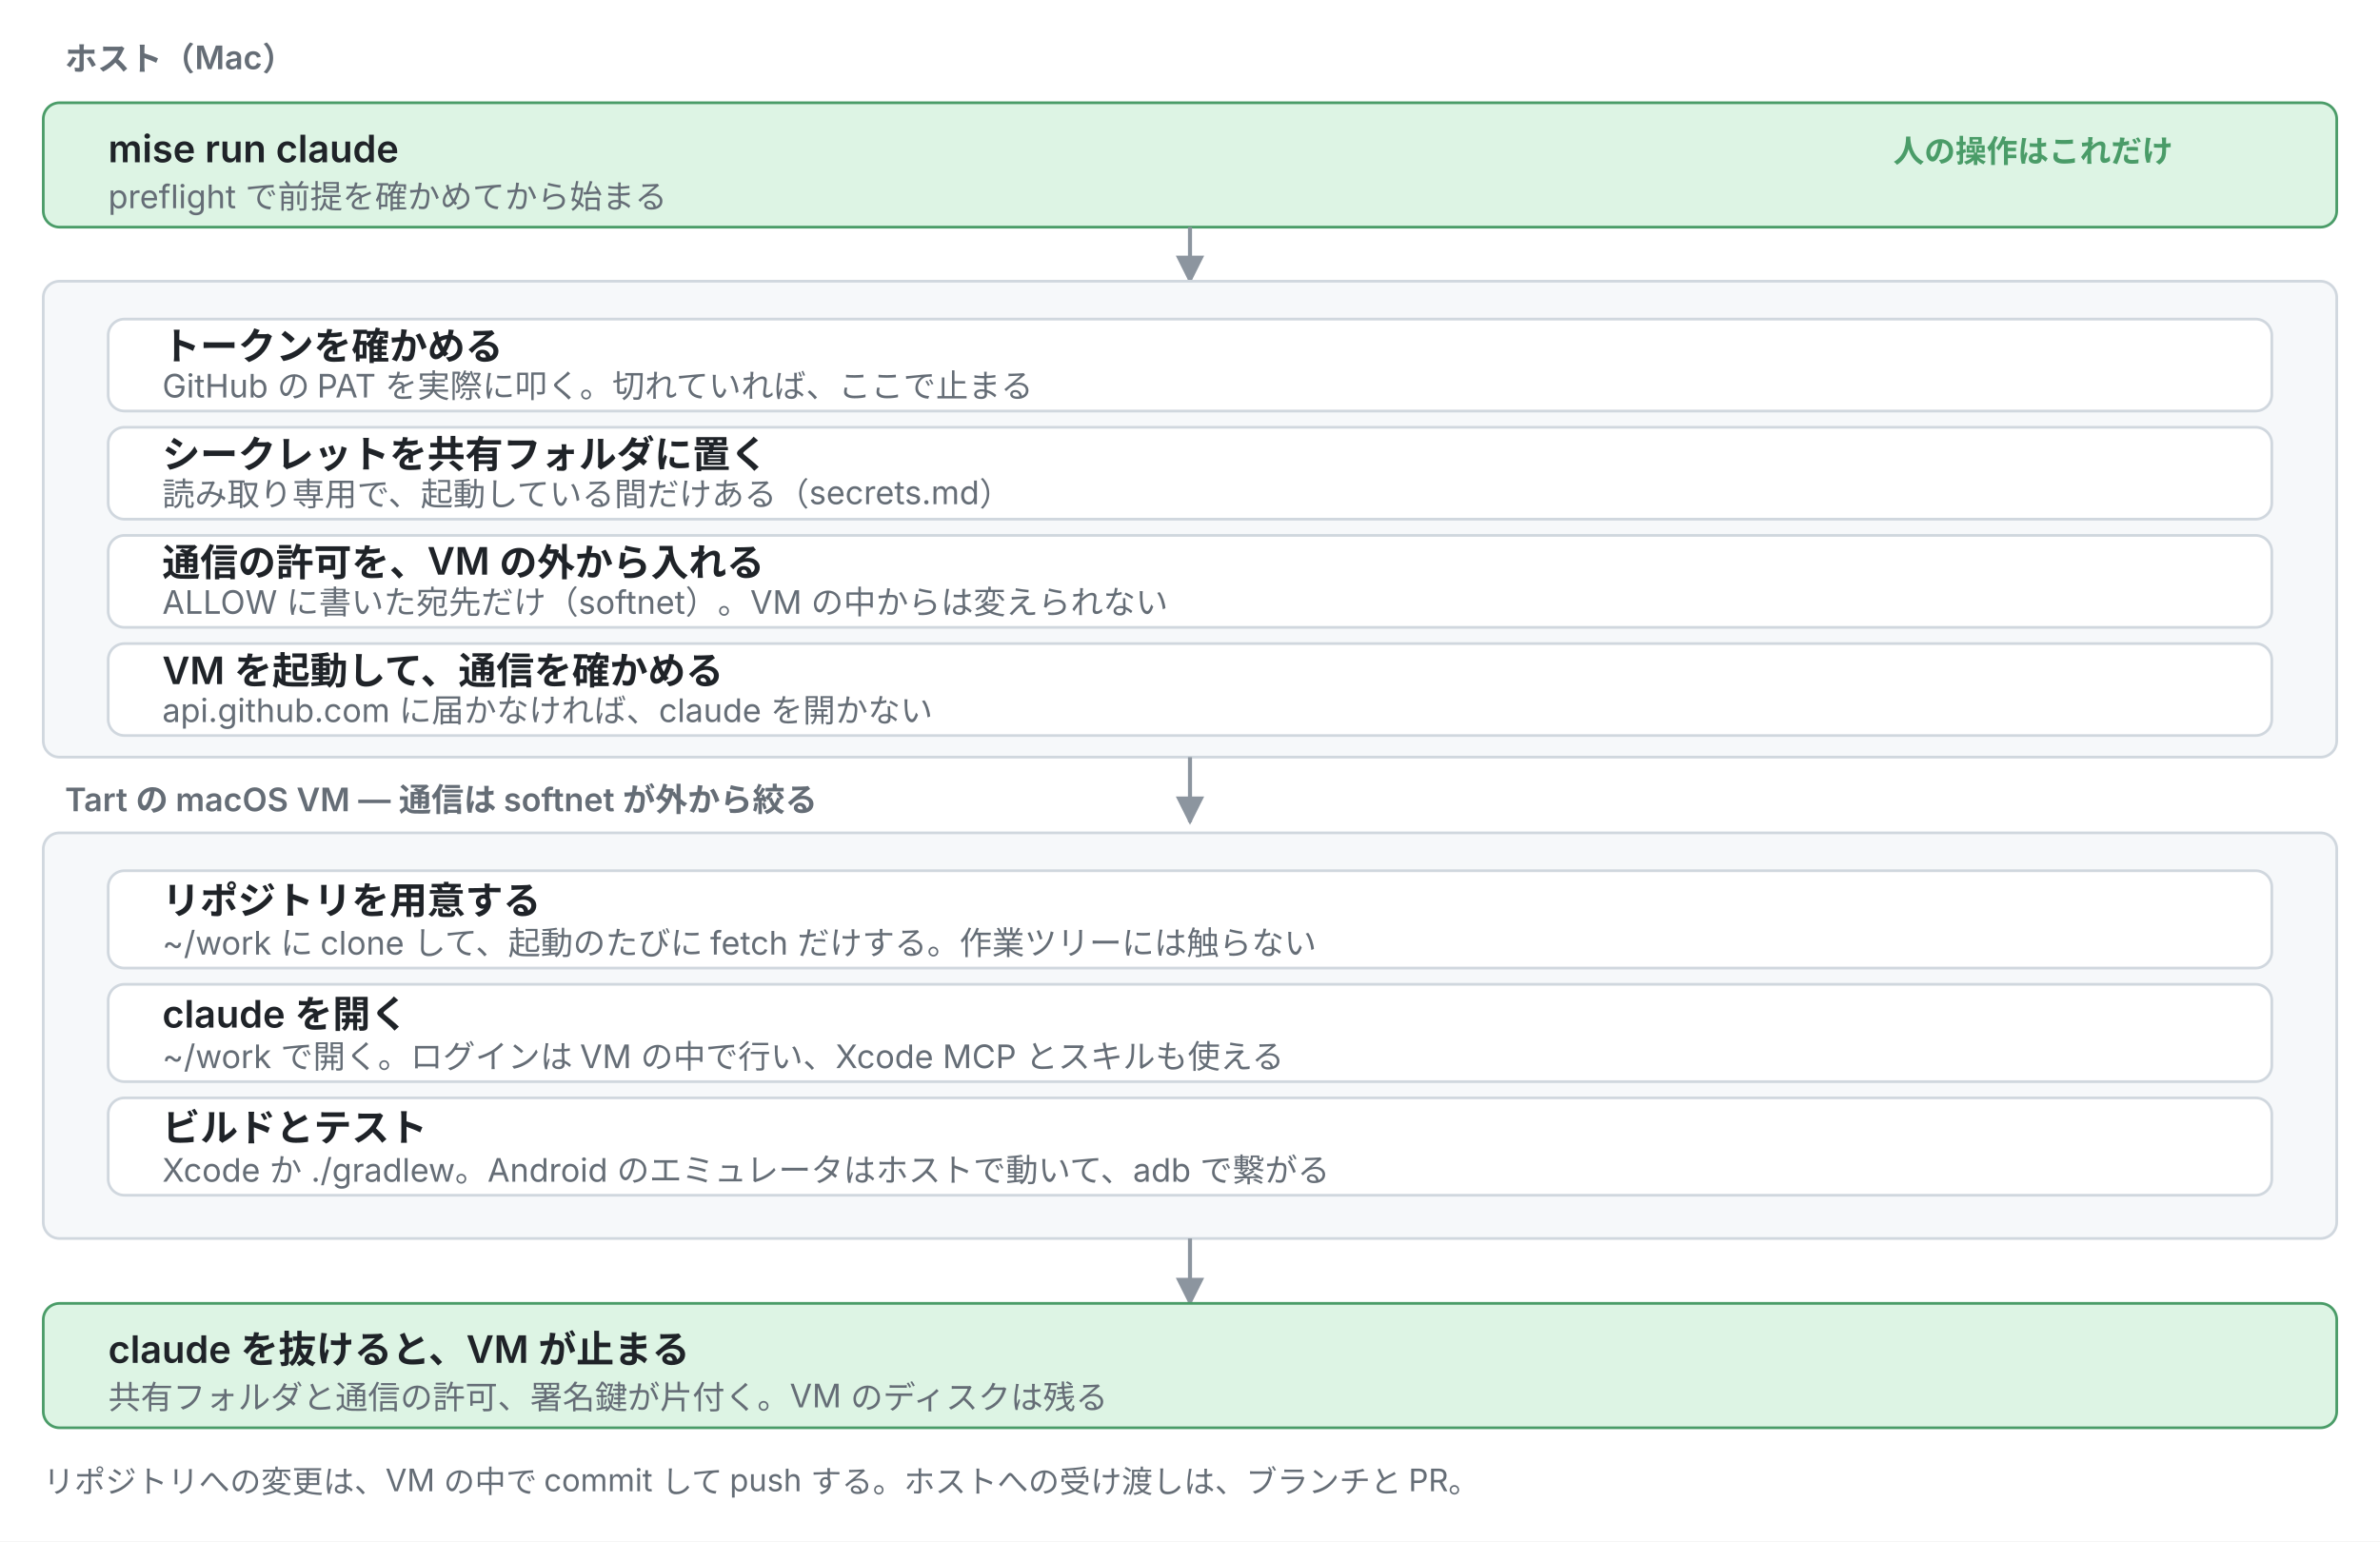
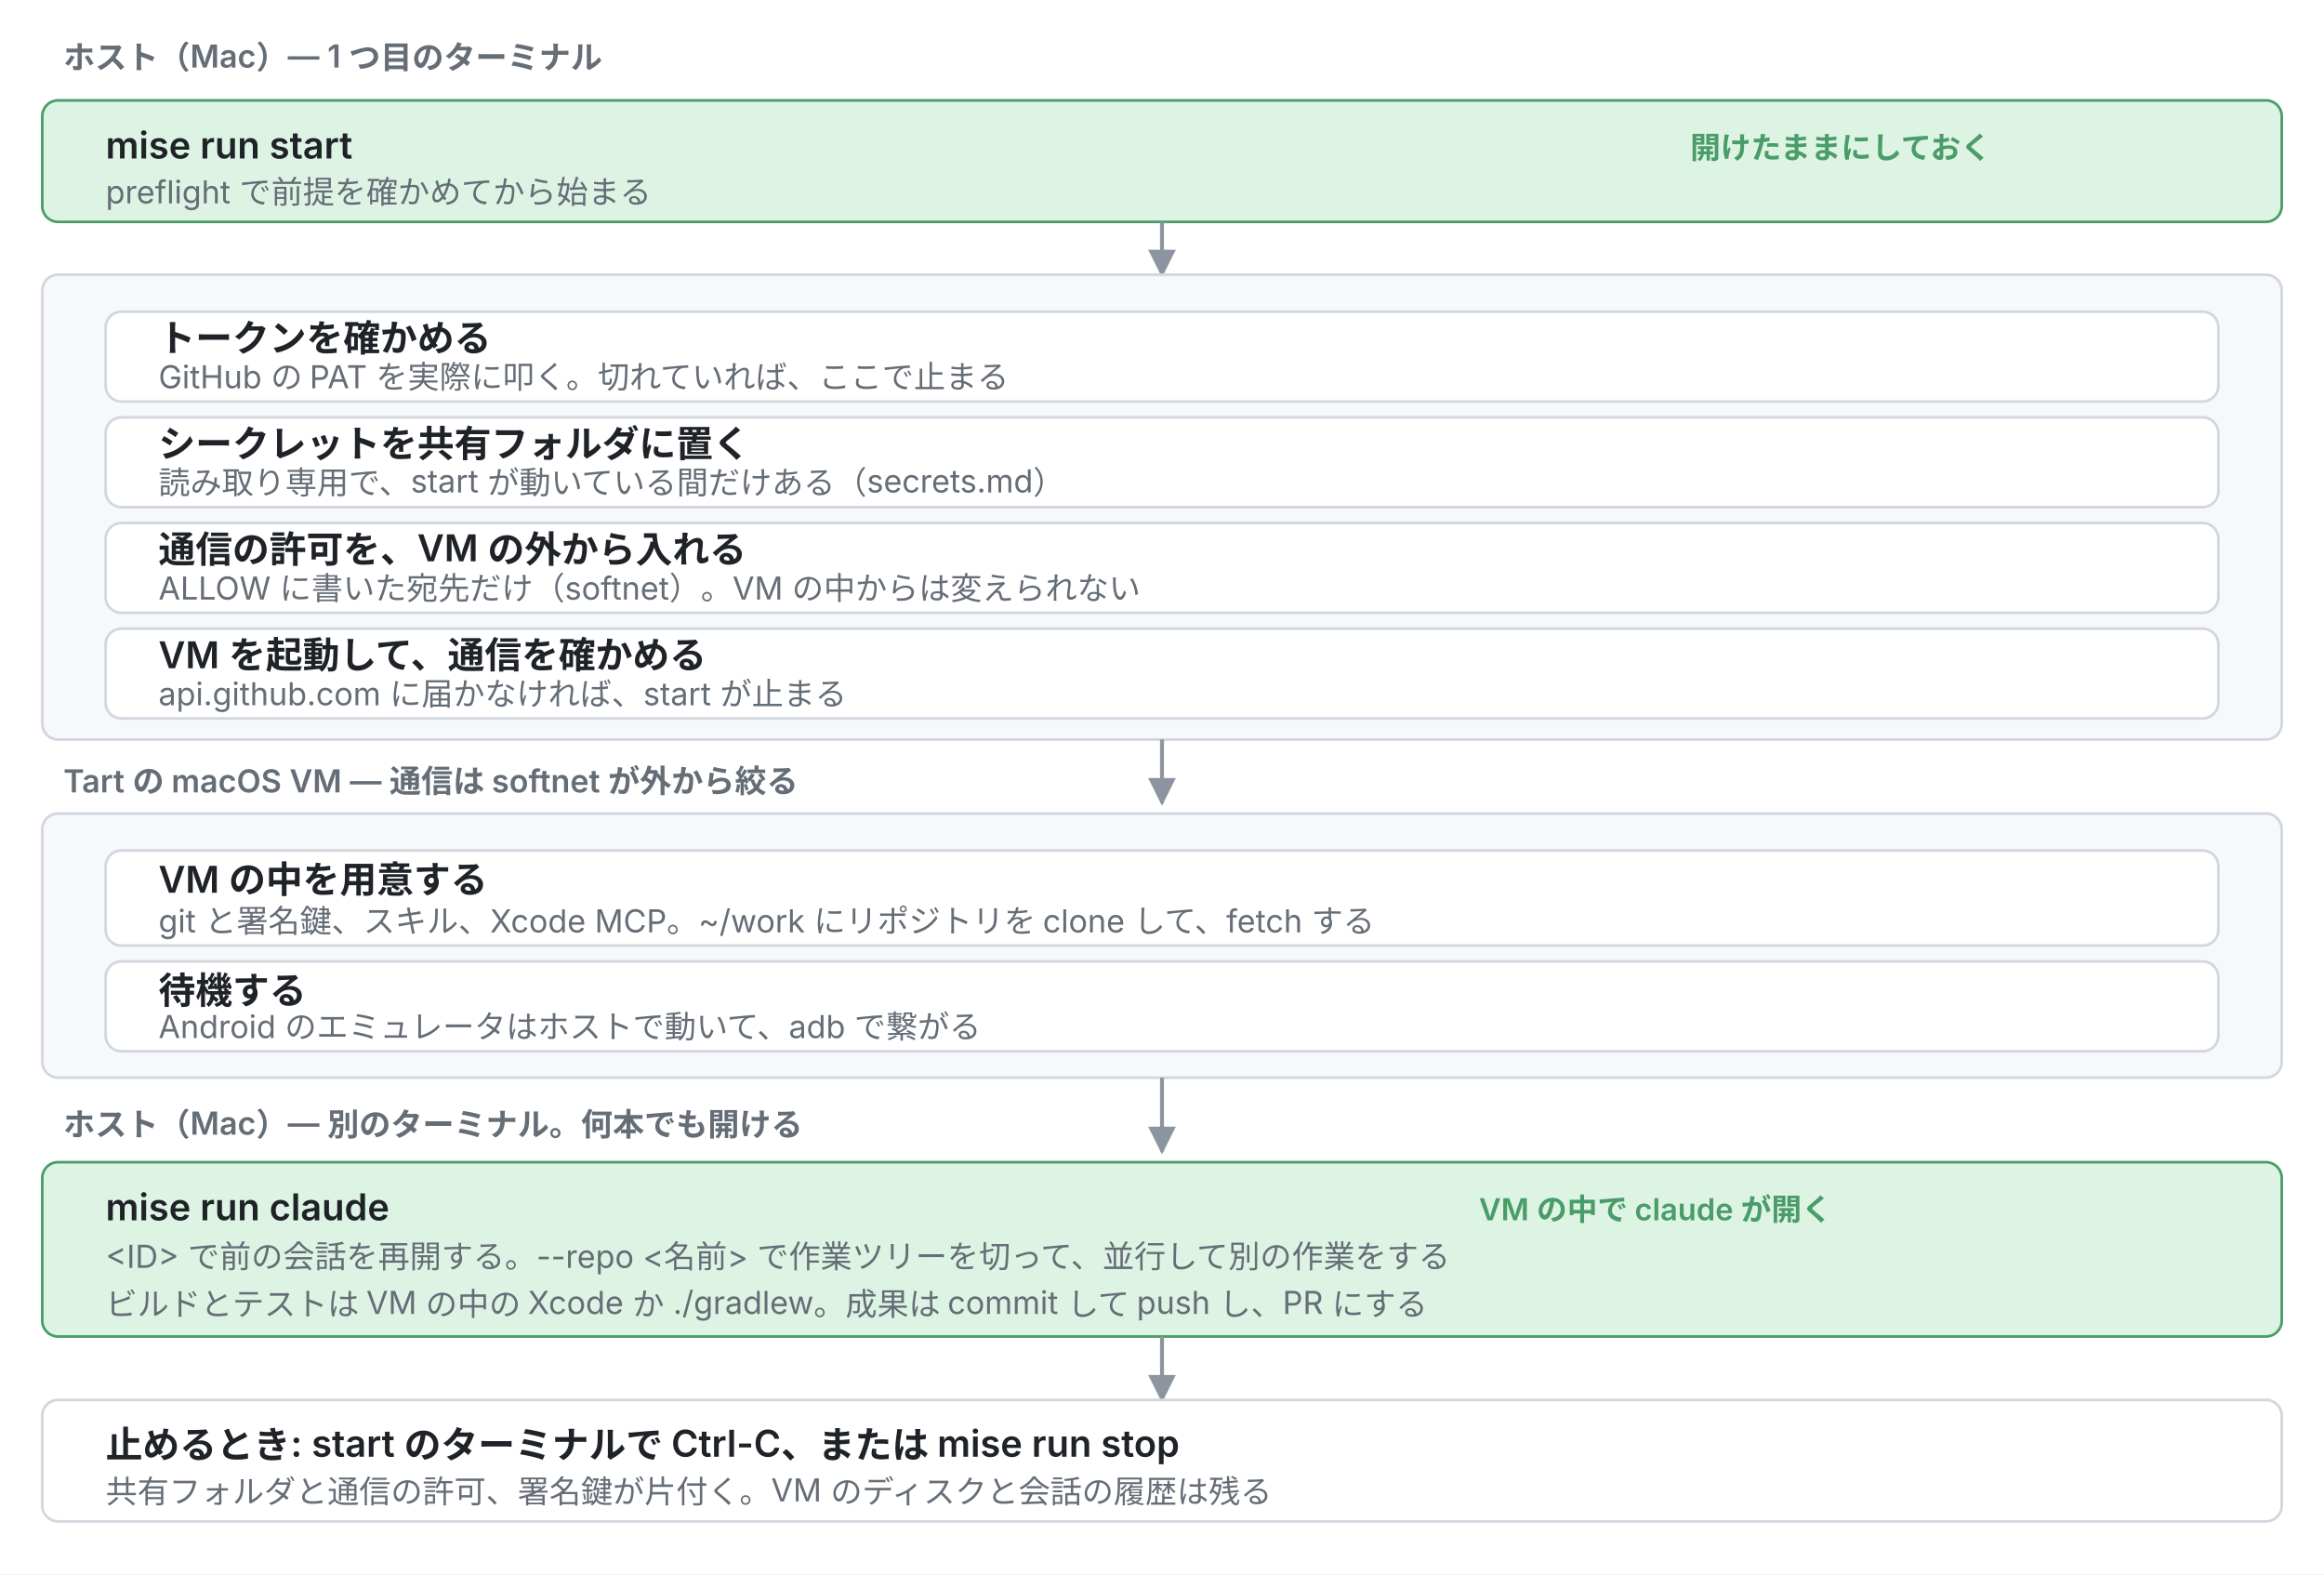
- <svg xmlns="http://www.w3.org/2000/svg" viewBox="0 0 880 570" width="880" height="570" role="img" aria-label="mise run claude を実行してから、claude を抜けて VM が止まるまでの流れ">
+ <svg xmlns="http://www.w3.org/2000/svg" viewBox="0 0 880 596" width="880" height="596" role="img" aria-label="mise run start で VM を立ち上げ、別のターミナルから claude で入り、止めるまでの流れ">
  <style>
    .bg    { fill: #ffffff; }
    .panel { fill: #f6f8fa; stroke: #d0d7de; }
    .box   { fill: #ffffff; stroke: #d0d7de; }
    .on    { fill: #ddf4e4; stroke: #4a9c68; }
    .t     { fill: #1f2328; font-family: -apple-system, "Hiragino Sans", sans-serif; font-size: 14px; font-weight: 600; }
    .m     { fill: #1f2328; font-family: ui-monospace, "SF Mono", Menlo, monospace; font-size: 12.5px; }
    .dim   { fill: #656d76; font-family: -apple-system, "Hiragino Sans", sans-serif; font-size: 12px; }
    .hd    { fill: #656d76; font-family: -apple-system, "Hiragino Sans", sans-serif; font-size: 12px; font-weight: 600; }
    .no    { fill: #656d76; font-family: -apple-system, "Hiragino Sans", sans-serif; font-size: 11.5px; }
    .who   { fill: #4a9c68; font-family: -apple-system, "Hiragino Sans", sans-serif; font-size: 11.5px; font-weight: 600; }
    .arrow { stroke: #8c959f; stroke-width: 1.5; fill: none; }
    @media (prefers-color-scheme: dark) {
      .bg    { fill: #0d1117; }
      .panel { fill: #161b22; stroke: #30363d; }
      .box   { fill: #0d1117; stroke: #30363d; }
      .on    { fill: #16301f; stroke: #4a9c68; }
      .t, .m { fill: #e6edf3; }
      .dim, .hd, .no { fill: #8b949e; }
    }
  </style>
  <defs>
    <marker id="a" viewBox="0 0 10 10" refX="9" refY="5" markerWidth="7" markerHeight="7" orient="auto">
      <path d="M0,0 L10,5 L0,10 z" fill="#8c959f" />
    </marker>
  </defs>
-   <rect class="bg" width="880" height="570" />
-   <text class="hd" x="24" y="26">ホスト（Mac）</text>
+   <rect class="bg" width="880" height="596" />
+   <text class="hd" x="24" y="26">ホスト（Mac）— 1 つ目のターミナル</text>
  <rect class="on" x="16" y="38" width="848" height="46" rx="6" />
-   <text class="t" x="40" y="60">mise run claude</text>
-   <text class="who" x="700" y="60">人の操作はこれだけ</text>
+   <text class="t" x="40" y="60">mise run start</text>
+   <text class="who" x="640" y="60">開けたままにしておく</text>
  <text class="dim" x="40" y="77">preflight で前提を確かめてから始まる</text>
  <path class="arrow" d="M440,84 L440,104" marker-end="url(#a)" />
  <rect class="panel" x="16" y="104" width="848" height="176" rx="6" />
  <rect class="box" x="40" y="118" width="800" height="34" rx="6" />
  <text class="t" x="60" y="133">トークンを確かめる</text>
  <text class="dim" x="60" y="147">GitHub の PAT を実際に叩く。切れていれば、ここで止まる</text>
  <rect class="box" x="40" y="158" width="800" height="34" rx="6" />
  <text class="t" x="60" y="173">シークレットを共有フォルダに置く</text>
-   <text class="dim" x="60" y="187">読み取り専用で、起動している間だけある（secrets.md）</text>
+   <text class="dim" x="60" y="187">読み取り専用で、start が動いている間だけある（secrets.md）</text>
  <rect class="box" x="40" y="198" width="800" height="34" rx="6" />
  <text class="t" x="60" y="213">通信の許可を、VM の外から入れる</text>
  <text class="dim" x="60" y="227">ALLOW に書いた宛先だけ（softnet）。VM の中からは変えられない</text>
  <rect class="box" x="40" y="238" width="800" height="34" rx="6" />
  <text class="t" x="60" y="253">VM を起動して、通信を確かめる</text>
-   <text class="dim" x="60" y="267">api.github.com に届かなければ、claude を開かない</text>
+   <text class="dim" x="60" y="267">api.github.com に届かなければ、start が止まる</text>
  <path class="arrow" d="M440,280 L440,304" marker-end="url(#a)" />
  <text class="hd" x="24" y="300">Tart の macOS VM — 通信は softnet が外から絞る</text>
-   <rect class="panel" x="16" y="308" width="848" height="150" rx="6" />
+   <rect class="panel" x="16" y="308" width="848" height="100" rx="6" />
  <rect class="box" x="40" y="322" width="800" height="36" rx="6" />
-   <text class="t" x="60" y="338">リポジトリを用意する</text>
-   <text class="dim" x="60" y="353">~/work に clone して、起動のたびに fetch だけする。作業ツリーには触らない</text>
-   <rect class="box" x="40" y="364" width="800" height="36" rx="6" />
-   <text class="t" x="60" y="380">claude を開く</text>
-   <text class="dim" x="60" y="395">~/work で開く。ログインは VM の中で行い、Xcode MCP とスキルも使える</text>
-   <rect class="box" x="40" y="406" width="800" height="36" rx="6" />
-   <text class="t" x="60" y="422">ビルドとテスト</text>
-   <text class="dim" x="60" y="437">Xcode か ./gradlew。Android のエミュレータはホストで動いて、adb で繋がる</text>
-   <path class="arrow" d="M440,458 L440,482" marker-end="url(#a)" />
-   <rect class="on" x="16" y="482" width="848" height="46" rx="6" />
-   <text class="t" x="40" y="504">claude を抜けると、VM が止まる</text>
-   <text class="dim" x="40" y="521">共有フォルダと通信の許可、署名鍵が片付く。VM のディスクは残る</text>
-   <text class="no" x="16" y="552">リポジトリへの変更は、VM の中で commit して push する。ホストへの受け渡しは、ブランチと PR。</text>
+   <text class="t" x="60" y="338">VM の中を用意する</text>
+   <text class="dim" x="60" y="353">git と署名鍵、スキル、Xcode MCP。~/work にリポジトリを clone して、fetch する</text>
+   <rect class="box" x="40" y="364" width="800" height="34" rx="6" />
+   <text class="t" x="60" y="380">待機する</text>
+   <text class="dim" x="60" y="393">Android のエミュレータはホストで動いて、adb で繋がる</text>
+   <path class="arrow" d="M440,408 L440,436" marker-end="url(#a)" />
+   <text class="hd" x="24" y="430">ホスト（Mac）— 別のターミナル。何本でも開ける</text>
+   <rect class="on" x="16" y="440" width="848" height="66" rx="6" />
+   <text class="t" x="40" y="462">mise run claude</text>
+   <text class="who" x="560" y="462">VM の中で claude が開く</text>
+   <text class="dim" x="40" y="480">&lt;ID&gt; で前の会話を再開する。--repo &lt;名前&gt; で作業ツリーを切って、並行して別の作業をする</text>
+   <text class="dim" x="40" y="498">ビルドとテストは VM の中の Xcode か ./gradlew。成果は commit して push し、PR にする</text>
+   <path class="arrow" d="M440,506 L440,530" marker-end="url(#a)" />
+   <rect class="box" x="16" y="530" width="848" height="46" rx="6" />
+   <text class="t" x="40" y="552">止めるとき: start のターミナルで Ctrl-C、または mise run stop</text>
+   <text class="dim" x="40" y="569">共有フォルダと通信の許可、署名鍵が片付く。VM のディスクと会話の履歴は残る</text>
</svg>
